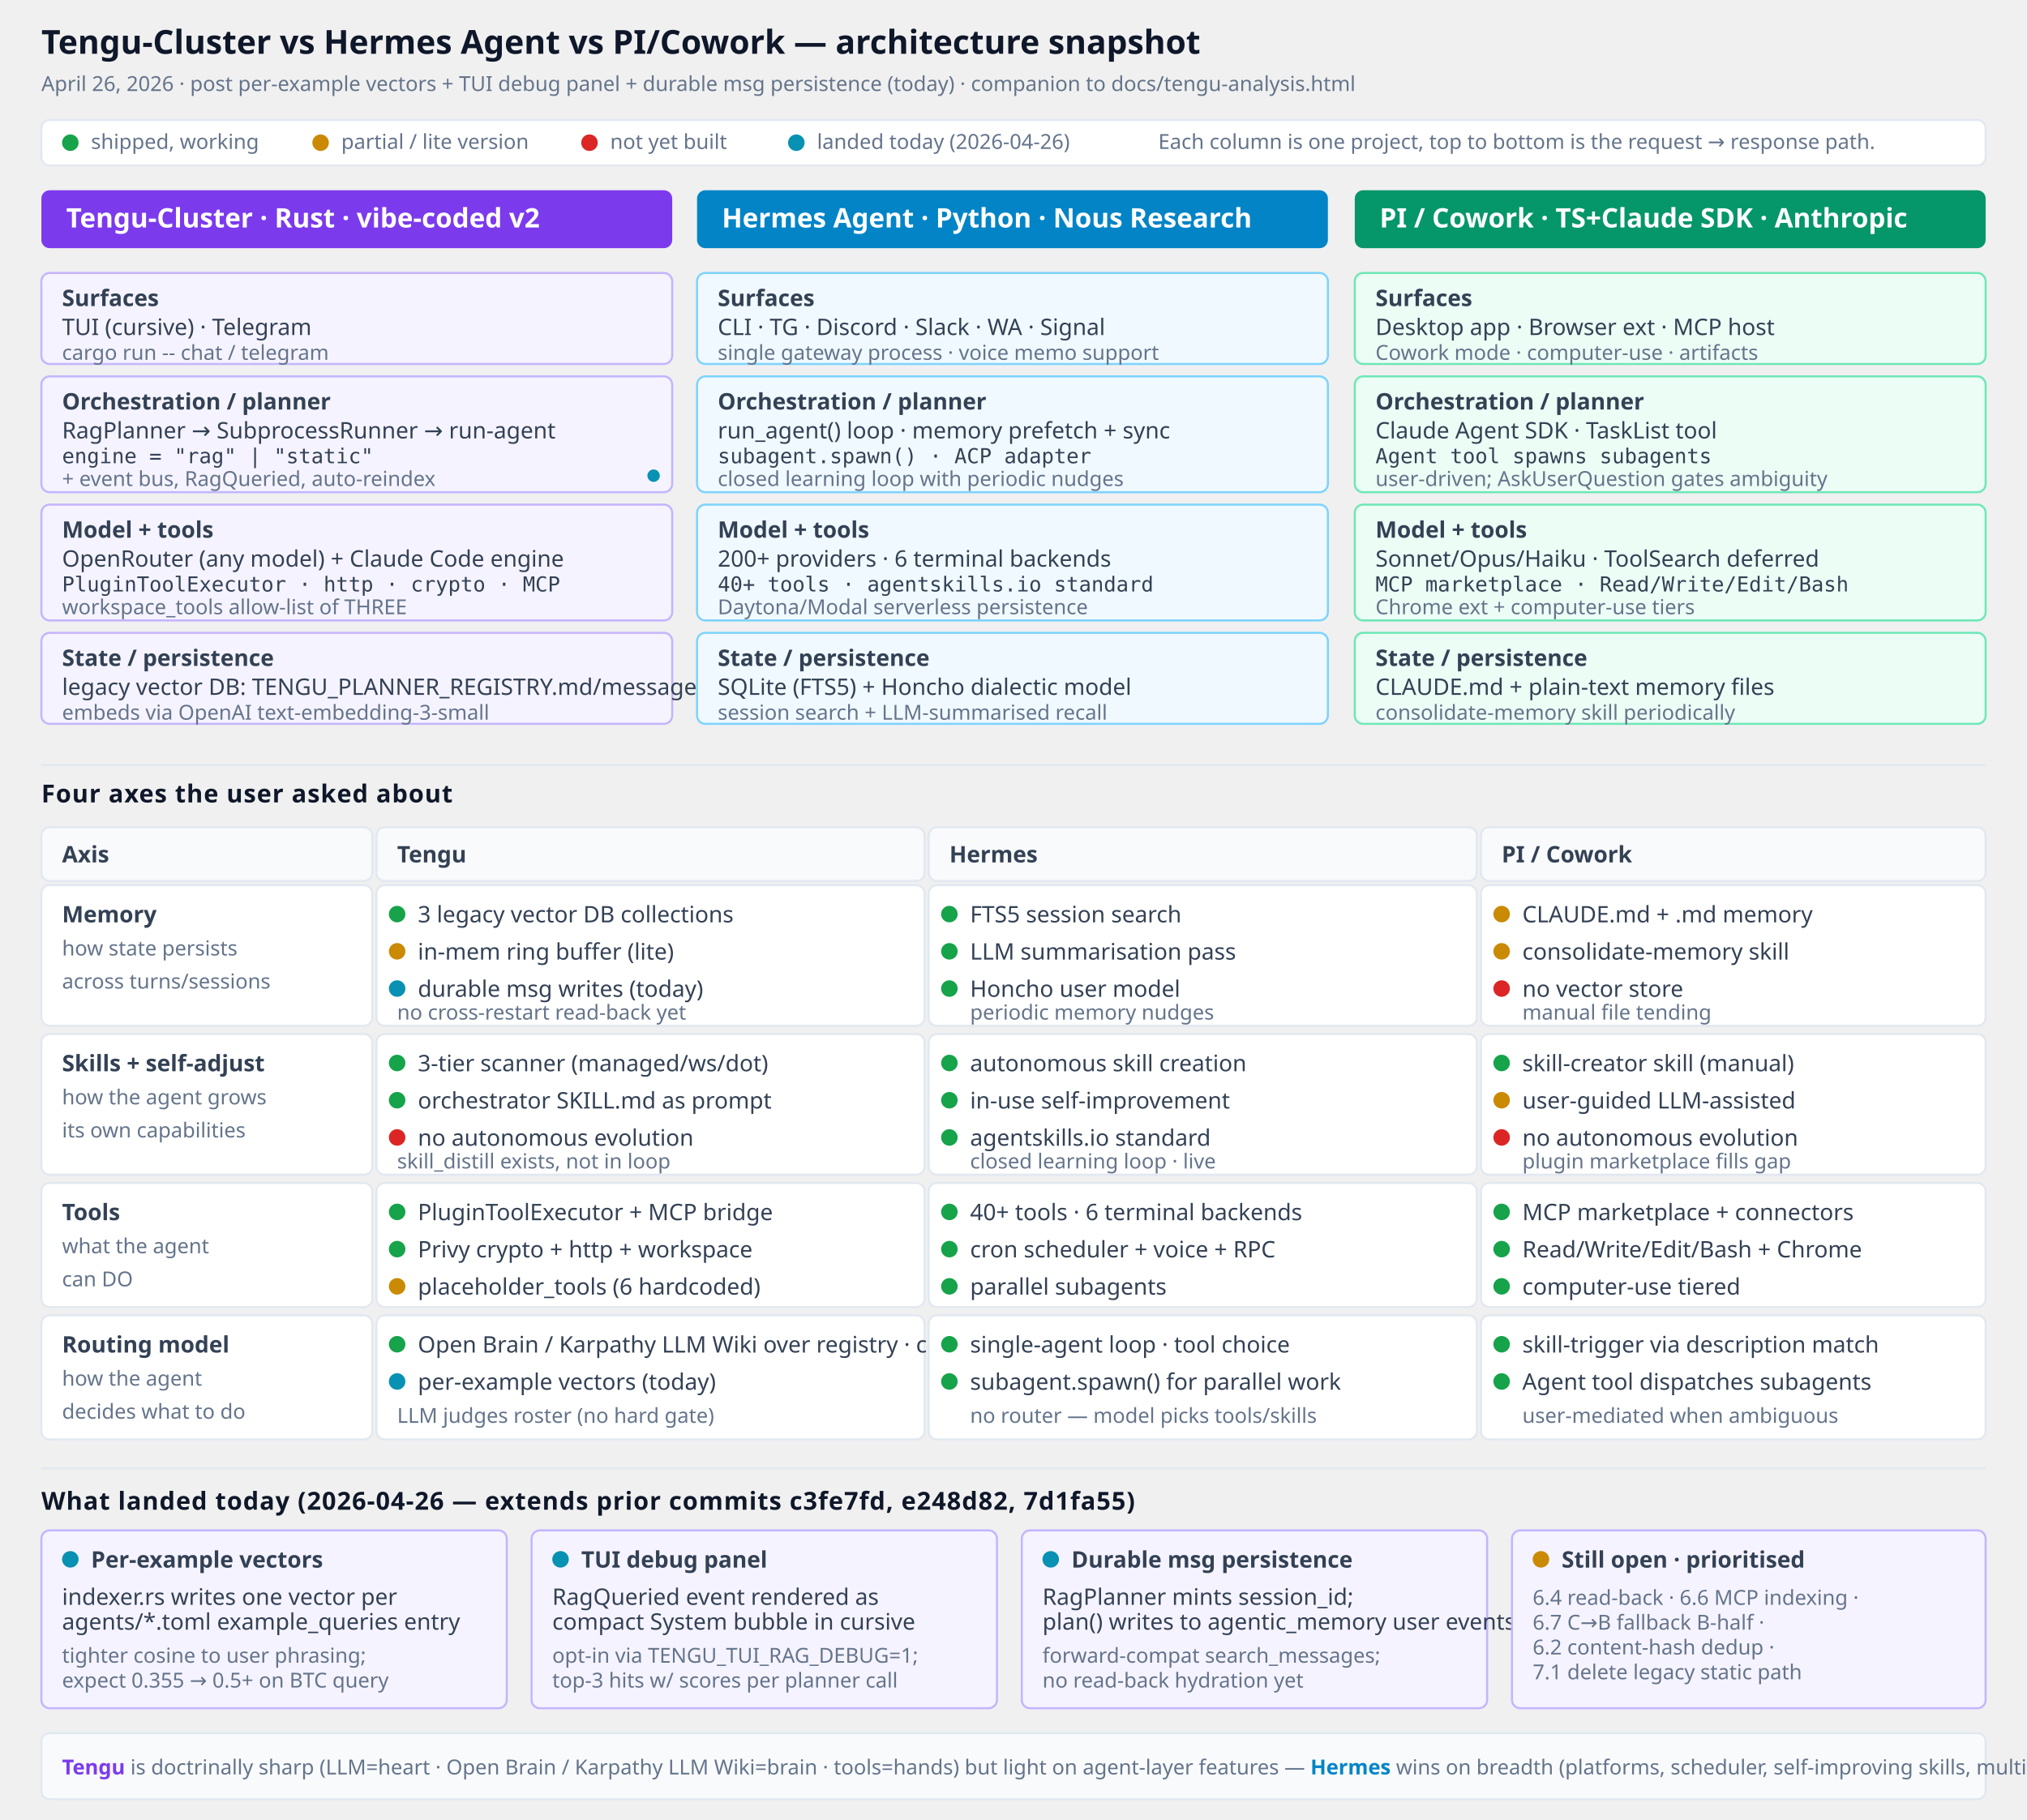
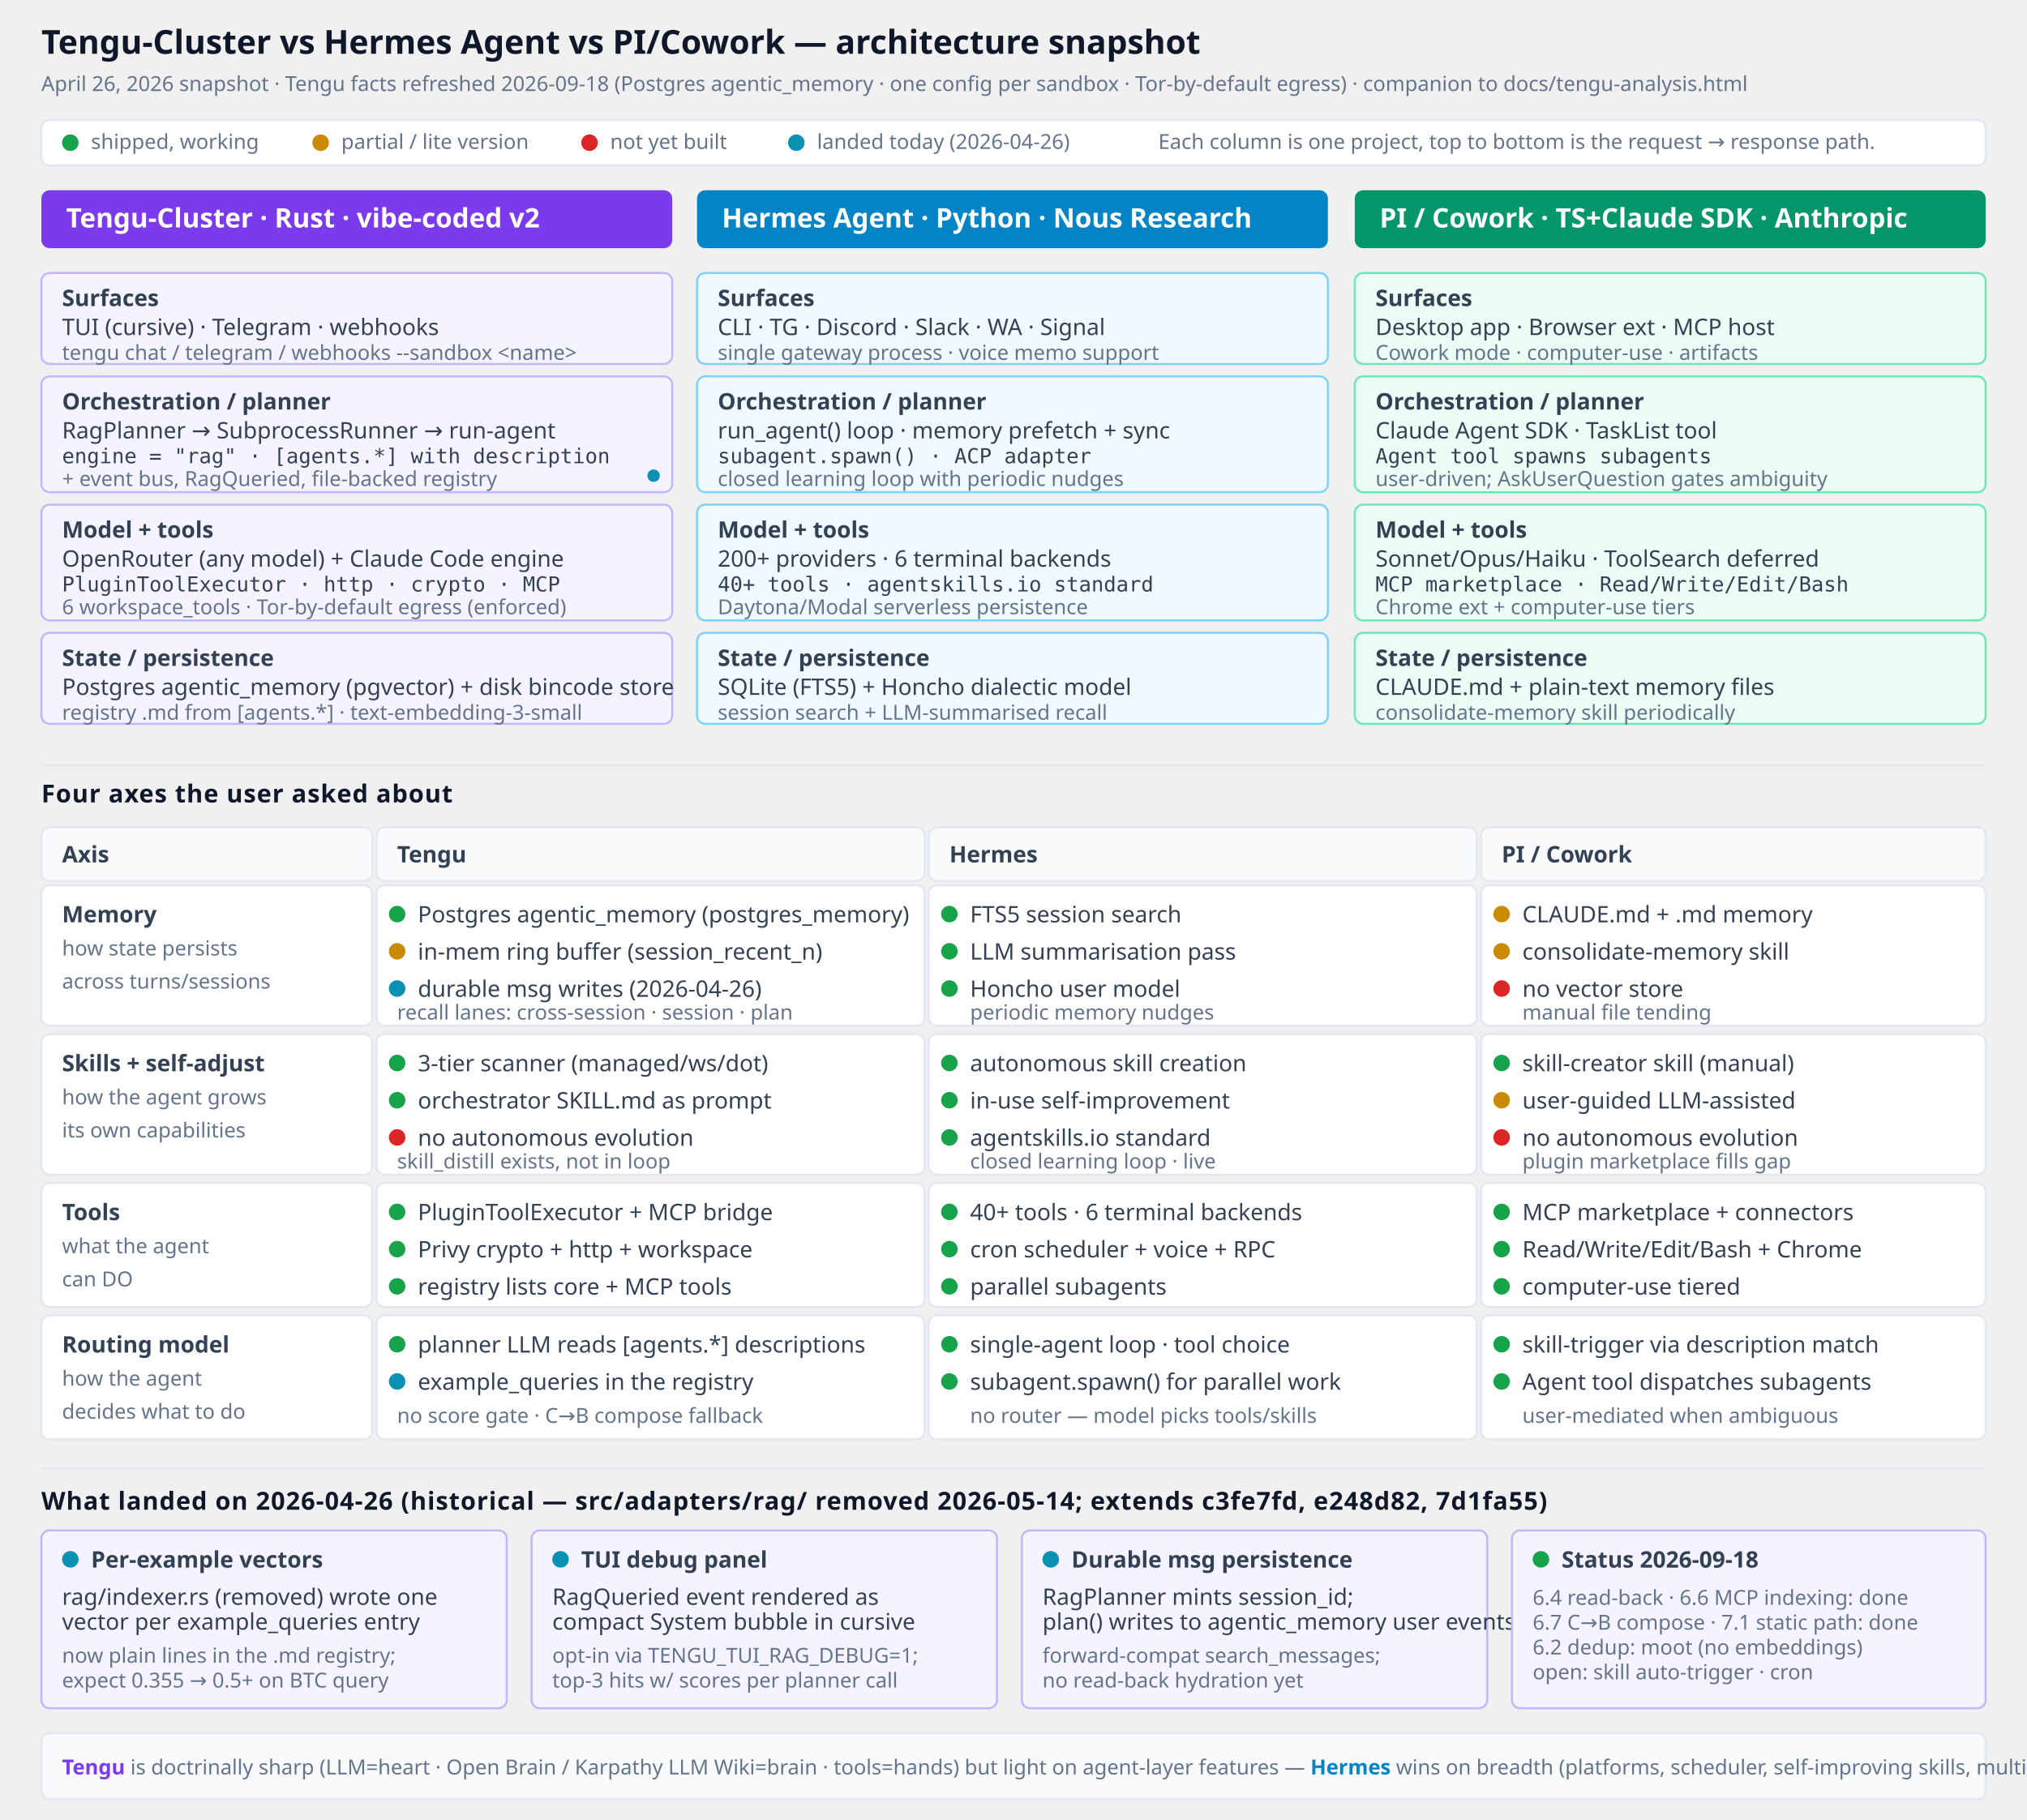
<svg xmlns="http://www.w3.org/2000/svg" viewBox="0 0 980 880" role="img" aria-labelledby="title desc" font-family="ui-sans-serif, system-ui, sans-serif">
  <style>
    .h1 { font-size: 16px; font-weight: 700; fill: #0f172a; }
    .h2 { font-size: 12px; font-weight: 700; fill: #0f172a; letter-spacing: .4px; text-transform: uppercase; }
    .h3 { font-size: 11px; font-weight: 600; fill: #334155; }
    .body { font-size: 11px; fill: #334155; }
    .small { font-size: 10px; fill: #64748b; }
    .mono { font-family: ui-monospace, SFMono-Regular, monospace; font-size: 10px; fill: #334155; }
    .col-tengu { fill: #f5f3ff; stroke: #c4b5fd; }
    .col-hermes { fill: #f0f9ff; stroke: #7dd3fc; }
    .col-pi { fill: #ecfdf5; stroke: #6ee7b7; }
    .pill-tengu { fill: #7c3aed; }
    .pill-hermes { fill: #0284c7; }
    .pill-pi { fill: #059669; }
    .row { fill: #ffffff; stroke: #e2e8f0; }
    .row-alt { fill: #f8fafc; stroke: #e2e8f0; }
    .ok { fill: #16a34a; }
    .warn { fill: #ca8a04; }
    .miss { fill: #dc2626; }
    .new { fill: #0891b2; }
  </style>
  <text x="20" y="26" class="h1">Tengu-Cluster vs Hermes Agent vs PI/Cowork — architecture snapshot</text>
-   <text x="20" y="44" class="small">April 26, 2026 · post per-example vectors + TUI debug panel + durable msg persistence (today) · companion to docs/tengu-analysis.html</text>
+   <text x="20" y="44" class="small">April 26, 2026 snapshot · Tengu facts refreshed 2026-09-18 (Postgres agentic_memory · one config per sandbox · Tor-by-default egress) · companion to docs/tengu-analysis.html</text>
  <g transform="translate(20, 58)">
    <rect width="940" height="22" rx="4" class="row" />
    <circle cx="14" cy="11" r="4" class="ok" />
    <text x="24" y="14" class="small">shipped, working</text>
    <circle cx="135" cy="11" r="4" class="warn" />
    <text x="145" y="14" class="small">partial / lite version</text>
    <circle cx="265" cy="11" r="4" class="miss" />
    <text x="275" y="14" class="small">not yet built</text>
    <circle cx="365" cy="11" r="4" class="new" />
    <text x="375" y="14" class="small">landed today (2026-04-26)</text>
    <text x="540" y="14" class="small">Each column is one project, top to bottom is the request → response path.</text>
  </g>
  <g transform="translate(20, 92)">
    <rect x="0" y="0" width="305" height="28" rx="4" class="pill-tengu" />
    <text x="12" y="18" font-size="13" font-weight="700" fill="#fff">Tengu-Cluster · Rust · vibe-coded v2</text>
    <rect x="317" y="0" width="305" height="28" rx="4" class="pill-hermes" />
    <text x="329" y="18" font-size="13" font-weight="700" fill="#fff">Hermes Agent · Python · Nous Research</text>
    <rect x="635" y="0" width="305" height="28" rx="4" class="pill-pi" />
    <text x="647" y="18" font-size="13" font-weight="700" fill="#fff">PI / Cowork · TS+Claude SDK · Anthropic</text>
  </g>
  <g transform="translate(20, 132)">
    <rect x="0" y="0" width="305" height="44" rx="4" class="col-tengu" />
    <text x="10" y="16" class="h3">Surfaces</text>
-     <text x="10" y="30" class="body">TUI (cursive) · Telegram</text>
-     <text x="10" y="42" class="small">cargo run -- chat / telegram</text>
+     <text x="10" y="30" class="body">TUI (cursive) · Telegram · webhooks</text>
+     <text x="10" y="42" class="small">tengu chat / telegram / webhooks --sandbox &lt;name&gt;</text>
    <rect x="317" y="0" width="305" height="44" rx="4" class="col-hermes" />
    <text x="327" y="16" class="h3">Surfaces</text>
    <text x="327" y="30" class="body">CLI · TG · Discord · Slack · WA · Signal</text>
    <text x="327" y="42" class="small">single gateway process · voice memo support</text>
    <rect x="635" y="0" width="305" height="44" rx="4" class="col-pi" />
    <text x="645" y="16" class="h3">Surfaces</text>
    <text x="645" y="30" class="body">Desktop app · Browser ext · MCP host</text>
    <text x="645" y="42" class="small">Cowork mode · computer-use · artifacts</text>
    <rect x="0" y="50" width="305" height="56" rx="4" class="col-tengu" />
    <text x="10" y="66" class="h3">Orchestration / planner</text>
    <text x="10" y="80" class="body">RagPlanner → SubprocessRunner → run-agent</text>
-     <text x="10" y="92" class="mono">engine = "rag" | "static"</text>
+     <text x="10" y="92" class="mono">engine = "rag" · [agents.*] with description</text>
    <circle cx="296" cy="98" r="3" class="new" />
-     <text x="10" y="103" class="small">+ event bus, RagQueried, auto-reindex</text>
+     <text x="10" y="103" class="small">+ event bus, RagQueried, file-backed registry</text>
    <rect x="317" y="50" width="305" height="56" rx="4" class="col-hermes" />
    <text x="327" y="66" class="h3">Orchestration / planner</text>
    <text x="327" y="80" class="body">run_agent() loop · memory prefetch + sync</text>
    <text x="327" y="92" class="mono">subagent.spawn() · ACP adapter</text>
    <text x="327" y="103" class="small">closed learning loop with periodic nudges</text>
    <rect x="635" y="50" width="305" height="56" rx="4" class="col-pi" />
    <text x="645" y="66" class="h3">Orchestration / planner</text>
    <text x="645" y="80" class="body">Claude Agent SDK · TaskList tool</text>
    <text x="645" y="92" class="mono">Agent tool spawns subagents</text>
    <text x="645" y="103" class="small">user-driven; AskUserQuestion gates ambiguity</text>
    <rect x="0" y="112" width="305" height="56" rx="4" class="col-tengu" />
    <text x="10" y="128" class="h3">Model + tools</text>
    <text x="10" y="142" class="body">OpenRouter (any model) + Claude Code engine</text>
    <text x="10" y="154" class="mono">PluginToolExecutor · http · crypto · MCP</text>
-     <text x="10" y="165" class="small">workspace_tools allow-list of THREE</text>
+     <text x="10" y="165" class="small">6 workspace_tools · Tor-by-default egress (enforced)</text>
    <rect x="317" y="112" width="305" height="56" rx="4" class="col-hermes" />
    <text x="327" y="128" class="h3">Model + tools</text>
    <text x="327" y="142" class="body">200+ providers · 6 terminal backends</text>
    <text x="327" y="154" class="mono">40+ tools · agentskills.io standard</text>
    <text x="327" y="165" class="small">Daytona/Modal serverless persistence</text>
    <rect x="635" y="112" width="305" height="56" rx="4" class="col-pi" />
    <text x="645" y="128" class="h3">Model + tools</text>
    <text x="645" y="142" class="body">Sonnet/Opus/Haiku · ToolSearch deferred</text>
    <text x="645" y="154" class="mono">MCP marketplace · Read/Write/Edit/Bash</text>
    <text x="645" y="165" class="small">Chrome ext + computer-use tiers</text>
    <rect x="0" y="174" width="305" height="44" rx="4" class="col-tengu" />
    <text x="10" y="190" class="h3">State / persistence</text>
-     <text x="10" y="204" class="body">legacy vector DB: TENGU_PLANNER_REGISTRY.md/messages/outputs</text>
-     <text x="10" y="216" class="small">embeds via OpenAI text-embedding-3-small</text>
+     <text x="10" y="204" class="body">Postgres agentic_memory (pgvector) + disk bincode store</text>
+     <text x="10" y="216" class="small">registry .md from [agents.*] · text-embedding-3-small</text>
    <rect x="317" y="174" width="305" height="44" rx="4" class="col-hermes" />
    <text x="327" y="190" class="h3">State / persistence</text>
    <text x="327" y="204" class="body">SQLite (FTS5) + Honcho dialectic model</text>
    <text x="327" y="216" class="small">session search + LLM-summarised recall</text>
    <rect x="635" y="174" width="305" height="44" rx="4" class="col-pi" />
    <text x="645" y="190" class="h3">State / persistence</text>
    <text x="645" y="204" class="body">CLAUDE.md + plain-text memory files</text>
    <text x="645" y="216" class="small">consolidate-memory skill periodically</text>
  </g>
  <line x1="20" y1="370" x2="960" y2="370" stroke="#e2e8f0" />
  <text x="20" y="388" class="h2">Four axes the user asked about</text>
  <g transform="translate(20, 400)">
    <rect x="0" y="0" width="160" height="26" rx="4" class="row-alt" />
    <text x="10" y="17" class="h3">Axis</text>
    <rect x="162" y="0" width="265" height="26" rx="4" class="row-alt" />
    <text x="172" y="17" class="h3" fill="#7c3aed">Tengu</text>
    <rect x="429" y="0" width="265" height="26" rx="4" class="row-alt" />
    <text x="439" y="17" class="h3" fill="#0284c7">Hermes</text>
    <rect x="696" y="0" width="244" height="26" rx="4" class="row-alt" />
    <text x="706" y="17" class="h3" fill="#059669">PI / Cowork</text>
  </g>
  <g transform="translate(20, 428)">
    <rect x="0" y="0" width="160" height="68" rx="4" class="row" />
    <text x="10" y="18" class="h3">Memory</text>
    <text x="10" y="34" class="small">how state persists</text>
    <text x="10" y="50" class="small">across turns/sessions</text>
    <rect x="162" y="0" width="265" height="68" rx="4" class="row" />
    <circle cx="172" cy="14" r="4" class="ok" />
-     <text x="182" y="18" class="body">3 legacy vector DB collections</text>
+     <text x="182" y="18" class="body">Postgres agentic_memory (postgres_memory)</text>
    <circle cx="172" cy="32" r="4" class="warn" />
-     <text x="182" y="36" class="body">in-mem ring buffer (lite)</text>
+     <text x="182" y="36" class="body">in-mem ring buffer (session_recent_n)</text>
    <circle cx="172" cy="50" r="4" class="new" />
-     <text x="182" y="54" class="body">durable msg writes (today)</text>
-     <text x="172" y="65" class="small">no cross-restart read-back yet</text>
+     <text x="182" y="54" class="body">durable msg writes (2026-04-26)</text>
+     <text x="172" y="65" class="small">recall lanes: cross-session · session · plan</text>
    <rect x="429" y="0" width="265" height="68" rx="4" class="row" />
    <circle cx="439" cy="14" r="4" class="ok" />
    <text x="449" y="18" class="body">FTS5 session search</text>
    <circle cx="439" cy="32" r="4" class="ok" />
    <text x="449" y="36" class="body">LLM summarisation pass</text>
    <circle cx="439" cy="50" r="4" class="ok" />
    <text x="449" y="54" class="body">Honcho user model</text>
    <text x="449" y="65" class="small">periodic memory nudges</text>
    <rect x="696" y="0" width="244" height="68" rx="4" class="row" />
    <circle cx="706" cy="14" r="4" class="warn" />
    <text x="716" y="18" class="body">CLAUDE.md + .md memory</text>
    <circle cx="706" cy="32" r="4" class="warn" />
    <text x="716" y="36" class="body">consolidate-memory skill</text>
    <circle cx="706" cy="50" r="4" class="miss" />
    <text x="716" y="54" class="body">no vector store</text>
    <text x="716" y="65" class="small">manual file tending</text>
  </g>
  <g transform="translate(20, 500)">
    <rect x="0" y="0" width="160" height="68" rx="4" class="row" />
    <text x="10" y="18" class="h3">Skills + self-adjust</text>
    <text x="10" y="34" class="small">how the agent grows</text>
    <text x="10" y="50" class="small">its own capabilities</text>
    <rect x="162" y="0" width="265" height="68" rx="4" class="row" />
    <circle cx="172" cy="14" r="4" class="ok" />
    <text x="182" y="18" class="body">3-tier scanner (managed/ws/dot)</text>
    <circle cx="172" cy="32" r="4" class="ok" />
    <text x="182" y="36" class="body">orchestrator SKILL.md as prompt</text>
    <circle cx="172" cy="50" r="4" class="miss" />
    <text x="182" y="54" class="body">no autonomous evolution</text>
    <text x="172" y="65" class="small">skill_distill exists, not in loop</text>
    <rect x="429" y="0" width="265" height="68" rx="4" class="row" />
    <circle cx="439" cy="14" r="4" class="ok" />
    <text x="449" y="18" class="body">autonomous skill creation</text>
    <circle cx="439" cy="32" r="4" class="ok" />
    <text x="449" y="36" class="body">in-use self-improvement</text>
    <circle cx="439" cy="50" r="4" class="ok" />
    <text x="449" y="54" class="body">agentskills.io standard</text>
    <text x="449" y="65" class="small">closed learning loop · live</text>
    <rect x="696" y="0" width="244" height="68" rx="4" class="row" />
    <circle cx="706" cy="14" r="4" class="ok" />
    <text x="716" y="18" class="body">skill-creator skill (manual)</text>
    <circle cx="706" cy="32" r="4" class="warn" />
    <text x="716" y="36" class="body">user-guided LLM-assisted</text>
    <circle cx="706" cy="50" r="4" class="miss" />
    <text x="716" y="54" class="body">no autonomous evolution</text>
    <text x="716" y="65" class="small">plugin marketplace fills gap</text>
  </g>
  <g transform="translate(20, 572)">
    <rect x="0" y="0" width="160" height="60" rx="4" class="row" />
    <text x="10" y="18" class="h3">Tools</text>
    <text x="10" y="34" class="small">what the agent</text>
    <text x="10" y="50" class="small">can DO</text>
    <rect x="162" y="0" width="265" height="60" rx="4" class="row" />
    <circle cx="172" cy="14" r="4" class="ok" />
    <text x="182" y="18" class="body">PluginToolExecutor + MCP bridge</text>
    <circle cx="172" cy="32" r="4" class="ok" />
    <text x="182" y="36" class="body">Privy crypto + http + workspace</text>
-     <circle cx="172" cy="50" r="4" class="warn" />
-     <text x="182" y="54" class="body">placeholder_tools (6 hardcoded)</text>
+     <circle cx="172" cy="50" r="4" class="ok" />
+     <text x="182" y="54" class="body">registry lists core + MCP tools</text>
    <rect x="429" y="0" width="265" height="60" rx="4" class="row" />
    <circle cx="439" cy="14" r="4" class="ok" />
    <text x="449" y="18" class="body">40+ tools · 6 terminal backends</text>
    <circle cx="439" cy="32" r="4" class="ok" />
    <text x="449" y="36" class="body">cron scheduler + voice + RPC</text>
    <circle cx="439" cy="50" r="4" class="ok" />
    <text x="449" y="54" class="body">parallel subagents</text>
    <rect x="696" y="0" width="244" height="60" rx="4" class="row" />
    <circle cx="706" cy="14" r="4" class="ok" />
    <text x="716" y="18" class="body">MCP marketplace + connectors</text>
    <circle cx="706" cy="32" r="4" class="ok" />
    <text x="716" y="36" class="body">Read/Write/Edit/Bash + Chrome</text>
    <circle cx="706" cy="50" r="4" class="ok" />
    <text x="716" y="54" class="body">computer-use tiered</text>
  </g>
  <g transform="translate(20, 636)">
    <rect x="0" y="0" width="160" height="60" rx="4" class="row" />
    <text x="10" y="18" class="h3">Routing model</text>
    <text x="10" y="34" class="small">how the agent</text>
    <text x="10" y="50" class="small">decides what to do</text>
    <rect x="162" y="0" width="265" height="60" rx="4" class="row" />
    <circle cx="172" cy="14" r="4" class="ok" />
-     <text x="182" y="18" class="body">Open Brain / Karpathy LLM Wiki over registry · cosine ≥ ~0.15</text>
+     <text x="182" y="18" class="body">planner LLM reads [agents.*] descriptions</text>
    <circle cx="172" cy="32" r="4" class="new" />
-     <text x="182" y="36" class="body">per-example vectors (today)</text>
-     <text x="172" y="52" class="small">LLM judges roster (no hard gate)</text>
+     <text x="182" y="36" class="body">example_queries in the registry</text>
+     <text x="172" y="52" class="small">no score gate · C→B compose fallback</text>
    <rect x="429" y="0" width="265" height="60" rx="4" class="row" />
    <circle cx="439" cy="14" r="4" class="ok" />
    <text x="449" y="18" class="body">single-agent loop · tool choice</text>
    <circle cx="439" cy="32" r="4" class="ok" />
    <text x="449" y="36" class="body">subagent.spawn() for parallel work</text>
    <text x="449" y="52" class="small">no router — model picks tools/skills</text>
    <rect x="696" y="0" width="244" height="60" rx="4" class="row" />
    <circle cx="706" cy="14" r="4" class="ok" />
    <text x="716" y="18" class="body">skill-trigger via description match</text>
    <circle cx="706" cy="32" r="4" class="ok" />
    <text x="716" y="36" class="body">Agent tool dispatches subagents</text>
    <text x="716" y="52" class="small">user-mediated when ambiguous</text>
  </g>
  <line x1="20" y1="710" x2="960" y2="710" stroke="#e2e8f0" />
-   <text x="20" y="730" class="h2">What landed today (2026-04-26 — extends prior commits c3fe7fd, e248d82, 7d1fa55)</text>
+   <text x="20" y="730" class="h2">What landed on 2026-04-26 (historical — src/adapters/rag/ removed 2026-05-14; extends c3fe7fd, e248d82, 7d1fa55)</text>
  <g transform="translate(20, 740)">
    <rect x="0" y="0" width="225" height="86" rx="4" class="col-tengu" />
    <circle cx="14" cy="14" r="4" class="new" />
    <text x="24" y="18" class="h3">Per-example vectors</text>
-     <text x="10" y="36" class="body">indexer.rs writes one vector per</text>
-     <text x="10" y="48" class="body">agents/*.toml example_queries entry</text>
-     <text x="10" y="64" class="small">tighter cosine to user phrasing;</text>
+     <text x="10" y="36" class="body">rag/indexer.rs (removed) wrote one</text>
+     <text x="10" y="48" class="body">vector per example_queries entry</text>
+     <text x="10" y="64" class="small">now plain lines in the .md registry;</text>
    <text x="10" y="76" class="small">expect 0.355 → 0.5+ on BTC query</text>
    <rect x="237" y="0" width="225" height="86" rx="4" class="col-tengu" />
    <circle cx="251" cy="14" r="4" class="new" />
    <text x="261" y="18" class="h3">TUI debug panel</text>
    <text x="247" y="36" class="body">RagQueried event rendered as</text>
    <text x="247" y="48" class="body">compact System bubble in cursive</text>
    <text x="247" y="64" class="small">opt-in via TENGU_TUI_RAG_DEBUG=1;</text>
    <text x="247" y="76" class="small">top-3 hits w/ scores per planner call</text>
    <rect x="474" y="0" width="225" height="86" rx="4" class="col-tengu" />
    <circle cx="488" cy="14" r="4" class="new" />
    <text x="498" y="18" class="h3">Durable msg persistence</text>
    <text x="484" y="36" class="body">RagPlanner mints session_id;</text>
    <text x="484" y="48" class="body">plan() writes to agentic_memory user events</text>
    <text x="484" y="64" class="small">forward-compat search_messages;</text>
    <text x="484" y="76" class="small">no read-back hydration yet</text>
    <rect x="711" y="0" width="229" height="86" rx="4" class="col-tengu" />
-     <circle cx="725" cy="14" r="4" class="warn" />
-     <text x="735" y="18" class="h3">Still open · prioritised</text>
-     <text x="721" y="36" class="small">6.4 read-back · 6.6 MCP indexing ·</text>
-     <text x="721" y="48" class="small">6.7 C→B fallback B-half ·</text>
-     <text x="721" y="60" class="small">6.2 content-hash dedup ·</text>
-     <text x="721" y="72" class="small">7.1 delete legacy static path</text>
+     <circle cx="725" cy="14" r="4" class="ok" />
+     <text x="735" y="18" class="h3">Status 2026-09-18</text>
+     <text x="721" y="36" class="small">6.4 read-back · 6.6 MCP indexing: done</text>
+     <text x="721" y="48" class="small">6.7 C→B compose · 7.1 static path: done</text>
+     <text x="721" y="60" class="small">6.2 dedup: moot (no embeddings)</text>
+     <text x="721" y="72" class="small">open: skill auto-trigger · cron</text>
  </g>
  <g transform="translate(20, 838)">
    <rect x="0" y="0" width="940" height="32" rx="4" class="row-alt" />
    <text x="10" y="20" class="small">
      <tspan font-weight="700" fill="#7c3aed">Tengu</tspan> is doctrinally sharp (LLM=heart · Open Brain / Karpathy LLM Wiki=brain · tools=hands) but light on agent-layer features —
      <tspan font-weight="700" fill="#0284c7">Hermes</tspan> wins on breadth (platforms, scheduler, self-improving skills, multi-tenant);
      <tspan font-weight="700" fill="#059669">PI/Cowork</tspan> wins on UX (artifacts, computer-use, MCP marketplace).
    </text>
  </g>
</svg>
